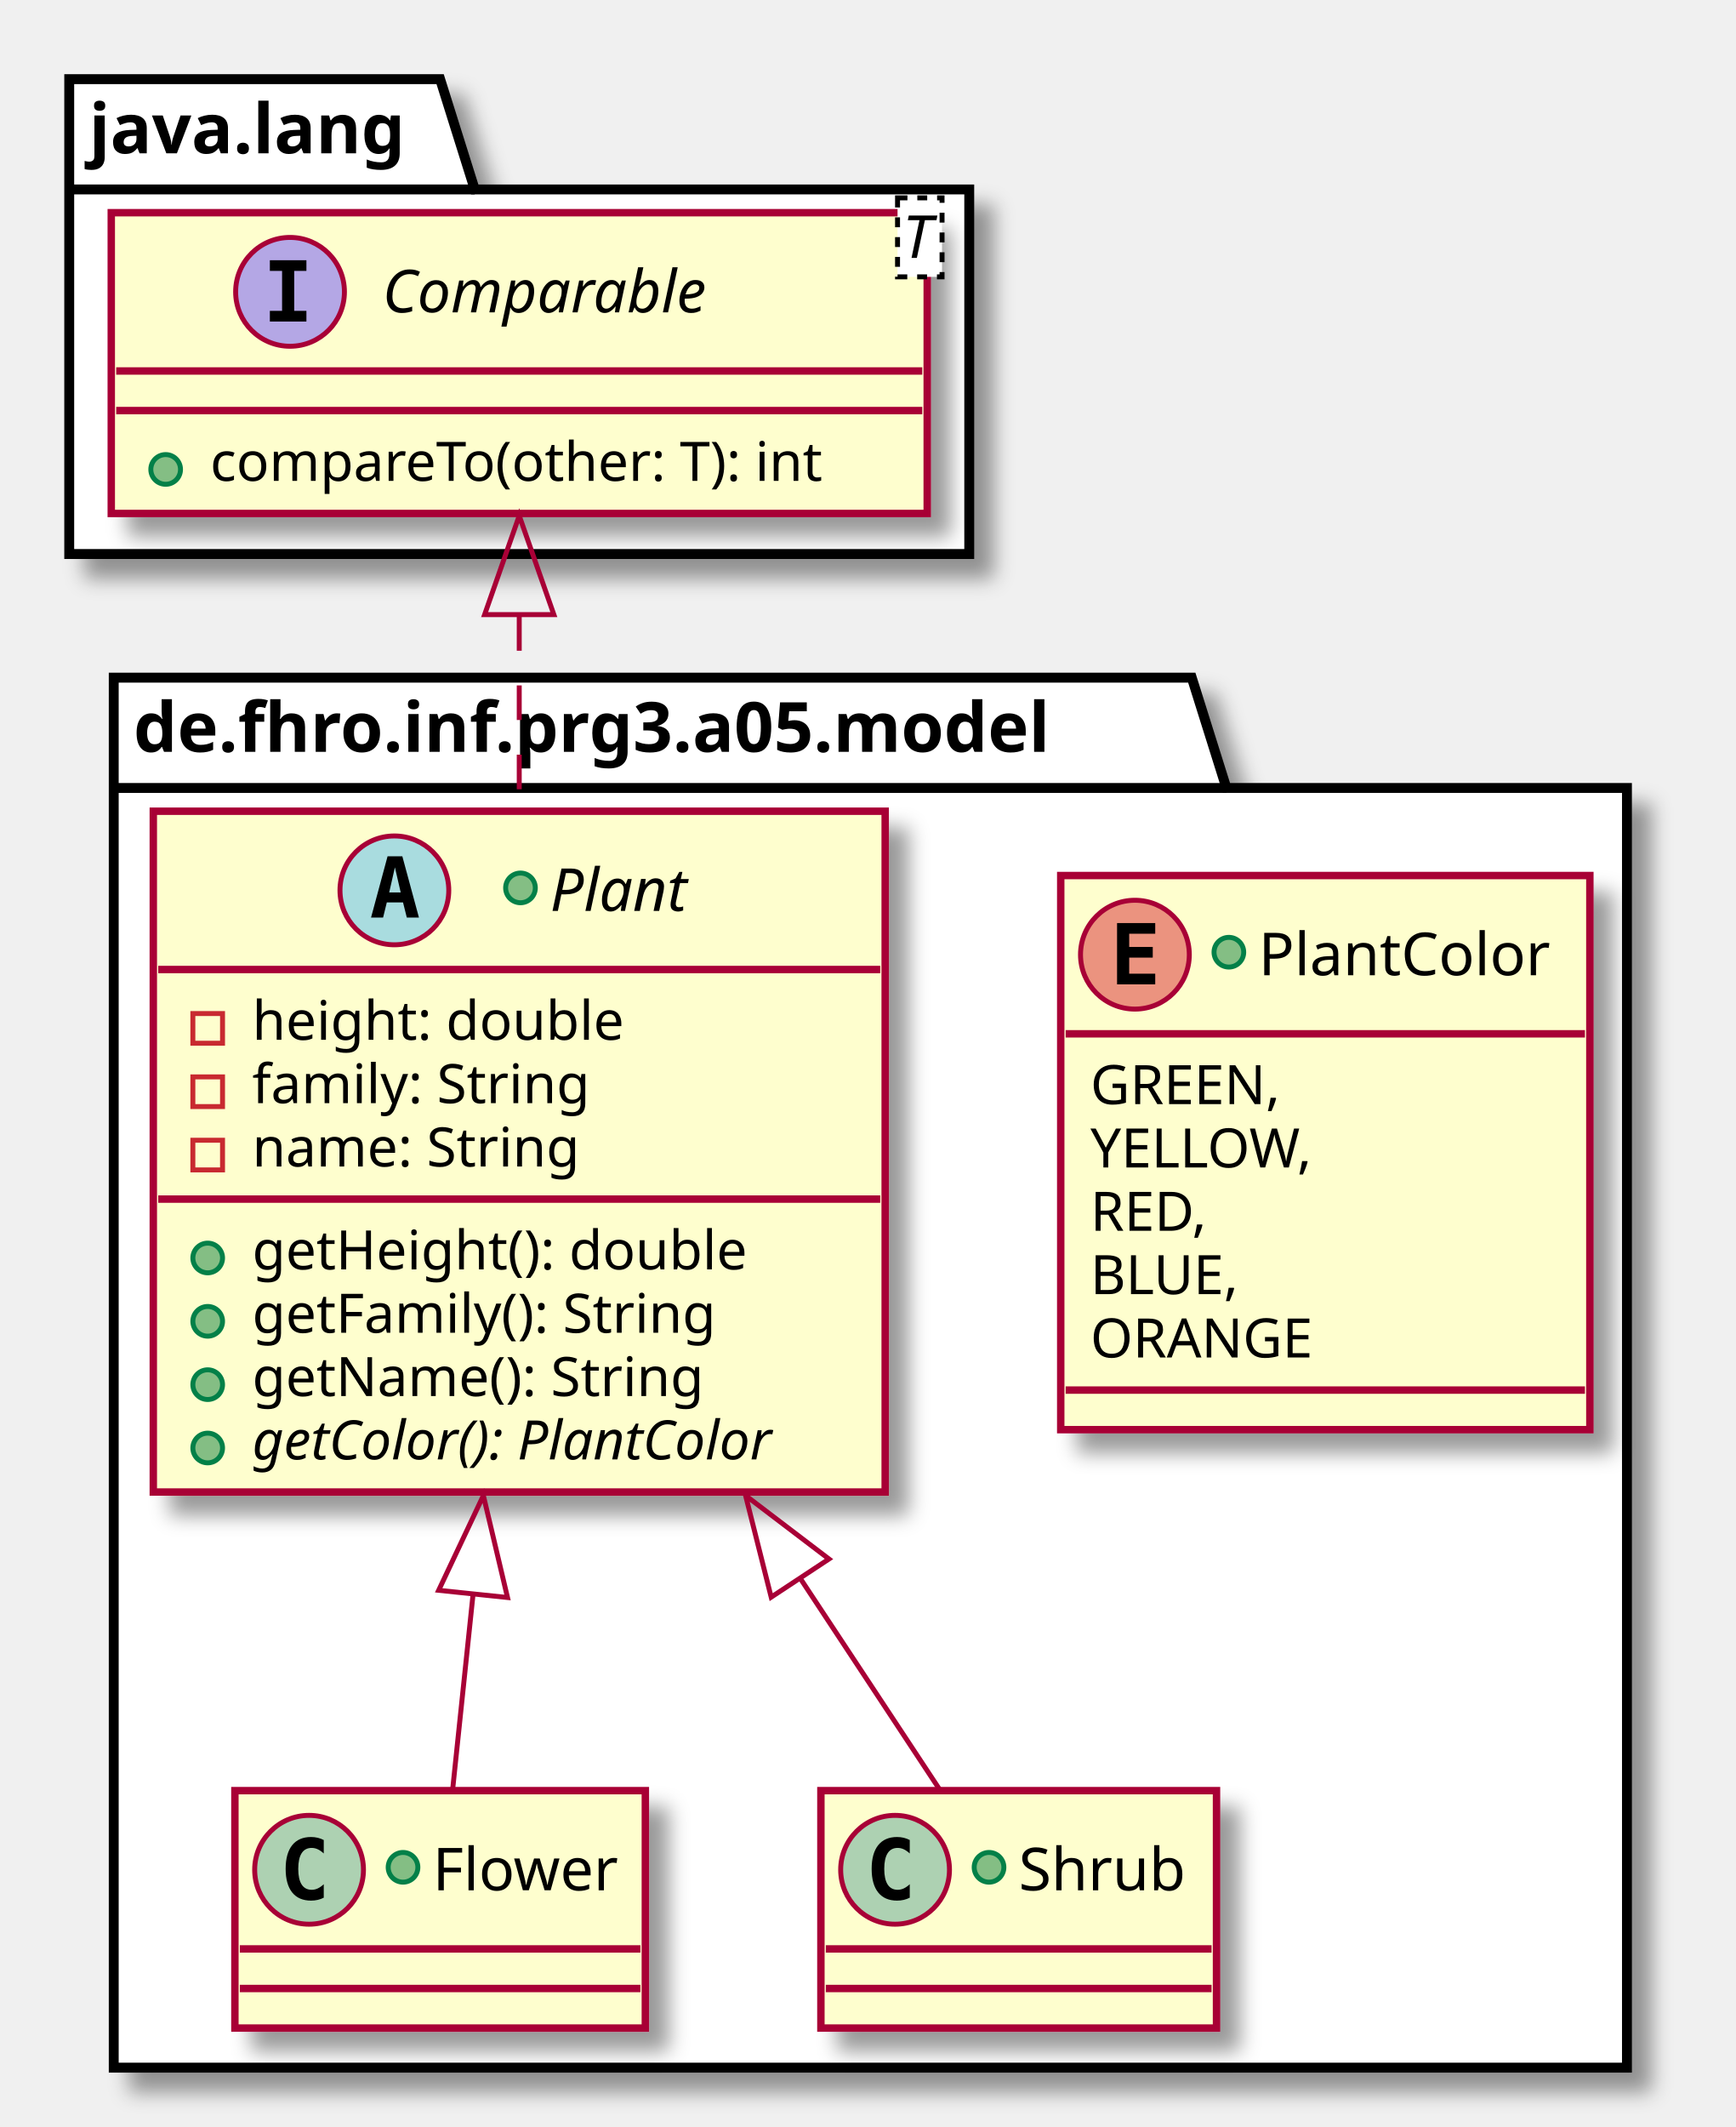
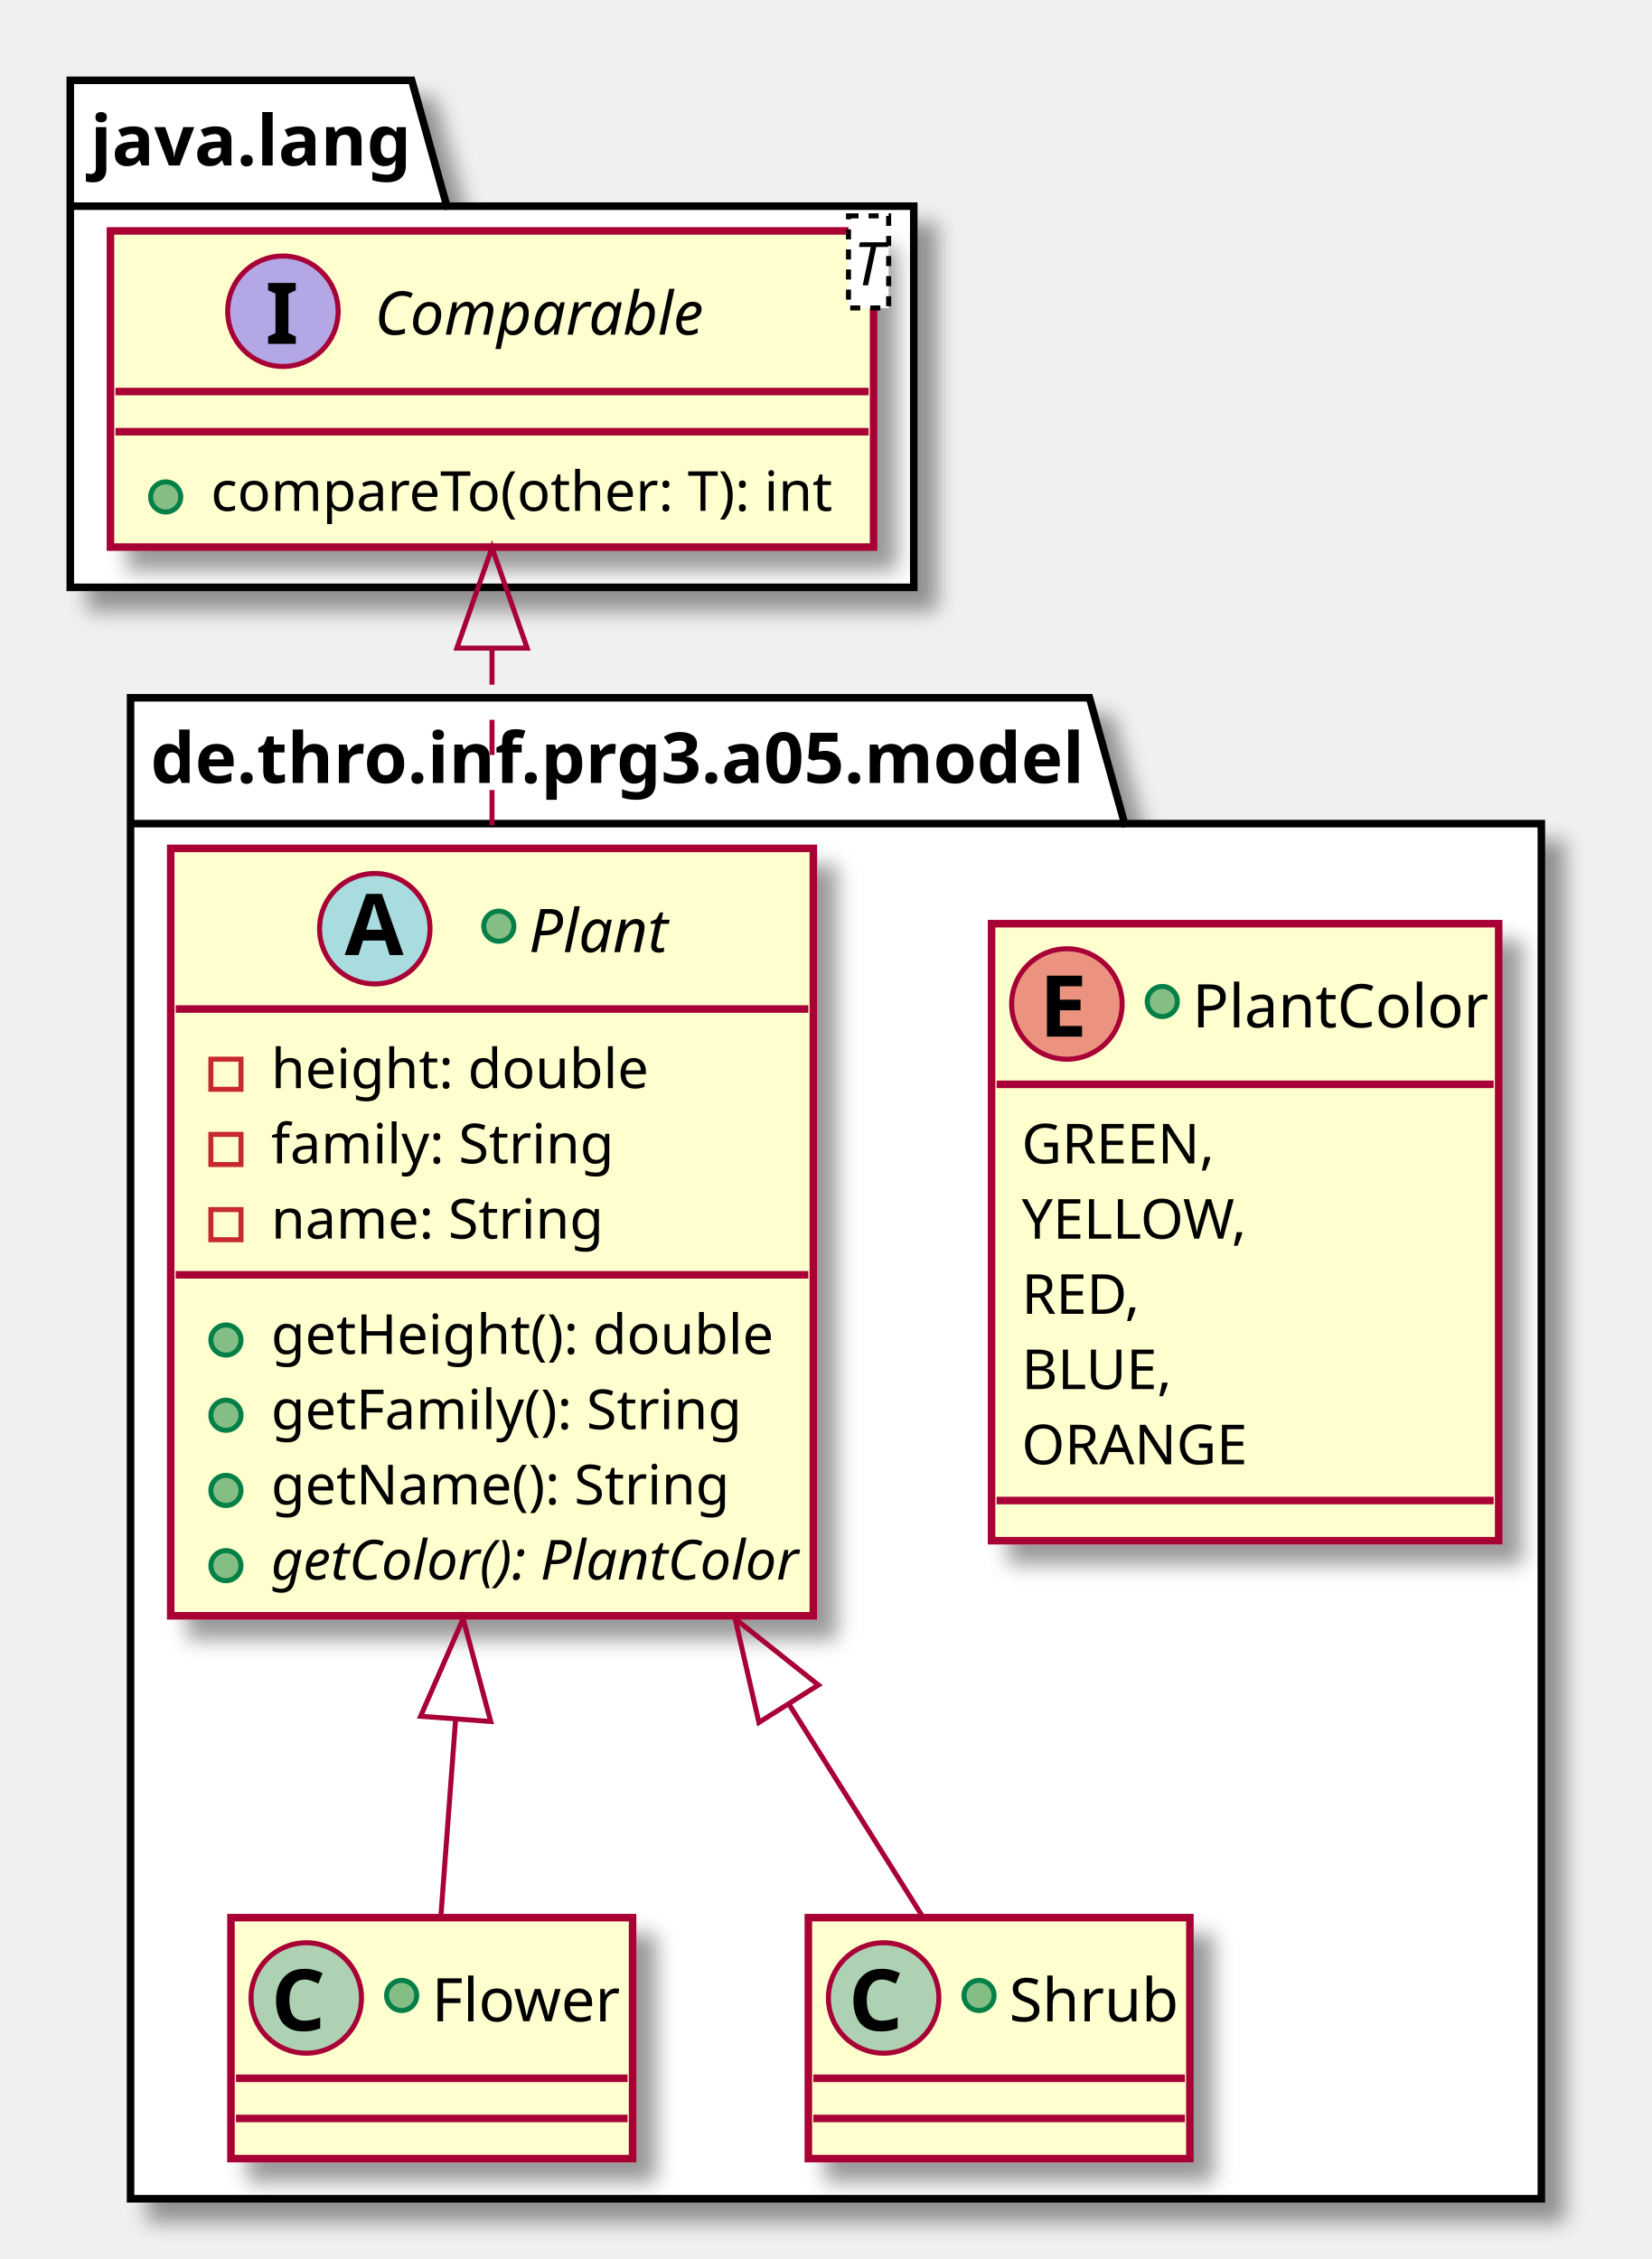
- <svg xmlns="http://www.w3.org/2000/svg" contentScriptType="application/ecmascript" contentStyleType="text/css" height="430px" preserveAspectRatio="none" style="width:351px;height:430px;" version="1.1" viewBox="0 0 351 430" width="351px" zoomAndPan="magnify">
+ <svg xmlns="http://www.w3.org/2000/svg" contentScriptType="application/ecmascript" contentStyleType="text/css" height="450px" preserveAspectRatio="none" style="width:329px;height:450px;" version="1.1" viewBox="0 0 329 450" width="329px" zoomAndPan="magnify">
  <defs>
-     <filter height="300%" id="f1jb7rmgebmtsa" width="300%" x="-1" y="-1">
+     <filter height="300%" id="fuo7d3w64lzyw" width="300%" x="-1" y="-1">
      <feGaussianBlur result="blurOut" stdDeviation="2.0" />
      <feColorMatrix in="blurOut" result="blurOut2" type="matrix" values="0 0 0 0 0 0 0 0 0 0 0 0 0 0 0 0 0 0 .4 0" />
      <feOffset dx="4.0" dy="4.0" in="blurOut2" result="blurOut3" />
      <feBlend in="SourceGraphic" in2="blurOut3" mode="normal" />
    </filter>
  </defs>
  <g>
-     <polygon fill="#FFFFFF" filter="url(#f1jb7rmgebmtsa)" points="14,16,89,16,96,38.297,196,38.297,196,112,14,112,14,16" style="stroke: #000000; stroke-width: 2.0;" />
-     <line style="stroke: #000000; stroke-width: 2.0;" x1="14" x2="96" y1="38.297" y2="38.297" />
-     <text fill="#000000" font-family="sans-serif" font-size="14" font-weight="bold" lengthAdjust="spacingAndGlyphs" textLength="69" x="18" y="30.995">java.lang</text>
-     <polygon fill="#FFFFFF" filter="url(#f1jb7rmgebmtsa)" points="23,137,241,137,248,159.297,329,159.297,329,418,23,418,23,137" style="stroke: #000000; stroke-width: 2.0;" />
-     <line style="stroke: #000000; stroke-width: 2.0;" x1="23" x2="248" y1="159.297" y2="159.297" />
-     <text fill="#000000" font-family="sans-serif" font-size="14" font-weight="bold" lengthAdjust="spacingAndGlyphs" textLength="212" x="27" y="151.995">de.fhro.inf.prg3.a05.model</text>
-     <rect fill="#FEFECE" filter="url(#f1jb7rmgebmtsa)" height="60.805" id="Comparable" style="stroke: #A80036; stroke-width: 1.5;" width="165" x="22.5" y="43" />
-     <ellipse cx="58.65" cy="59" fill="#B4A7E5" rx="11" ry="11" style="stroke: #A80036; stroke-width: 1.0;" />
-     <path d="M54.572,54.766 L54.572,52.609 L61.962,52.609 L61.962,54.766 L59.494,54.766 L59.494,62.844 L61.962,62.844 L61.962,65 L54.572,65 L54.572,62.844 L57.041,62.844 L57.041,54.766 L54.572,54.766 Z " />
-     <text fill="#000000" font-family="sans-serif" font-size="12" font-style="italic" lengthAdjust="spacingAndGlyphs" textLength="75" x="77.35" y="63.154">Comparable</text>
-     <rect fill="#FFFFFF" height="15.969" style="stroke: #000000; stroke-width: 1.0; stroke-dasharray: 2.0,2.0;" width="9" x="181.5" y="40" />
-     <text fill="#000000" font-family="sans-serif" font-size="12" font-style="italic" lengthAdjust="spacingAndGlyphs" textLength="7" x="182.5" y="52.139">T</text>
-     <line style="stroke: #A80036; stroke-width: 1.5;" x1="23.5" x2="186.5" y1="75" y2="75" />
-     <line style="stroke: #A80036; stroke-width: 1.5;" x1="23.5" x2="186.5" y1="83" y2="83" />
-     <ellipse cx="33.5" cy="94.902" fill="#84BE84" rx="3" ry="3" style="stroke: #038048; stroke-width: 1.0;" />
-     <text fill="#000000" font-family="sans-serif" font-size="11" lengthAdjust="spacingAndGlyphs" textLength="139" x="42.5" y="97.21">compareTo(other: T): int</text>
-     <rect fill="#FEFECE" filter="url(#f1jb7rmgebmtsa)" height="112.023" id="PlantColor" style="stroke: #A80036; stroke-width: 1.5;" width="107" x="214.5" y="177" />
-     <ellipse cx="229.5" cy="193" fill="#EB937F" rx="11" ry="11" style="stroke: #A80036; stroke-width: 1.0;" />
-     <path d="M233.609,199 L225.891,199 L225.891,186.609 L233.609,186.609 L233.609,188.766 L228.344,188.766 L228.344,191.438 L233.109,191.438 L233.109,193.594 L228.344,193.594 L228.344,196.844 L233.609,196.844 L233.609,199 Z " />
-     <ellipse cx="248.5" cy="192.5" fill="#84BE84" rx="3" ry="3" style="stroke: #038048; stroke-width: 1.0;" />
-     <text fill="#000000" font-family="sans-serif" font-size="12" lengthAdjust="spacingAndGlyphs" textLength="64" x="254.5" y="197.154">PlantColor</text>
-     <line style="stroke: #A80036; stroke-width: 1.5;" x1="215.5" x2="320.5" y1="209" y2="209" />
-     <text fill="#000000" font-family="sans-serif" font-size="11" lengthAdjust="spacingAndGlyphs" textLength="42" x="220.5" y="223.21">GREEN,</text>
-     <text fill="#000000" font-family="sans-serif" font-size="11" lengthAdjust="spacingAndGlyphs" textLength="48" x="220.5" y="236.015">YELLOW,</text>
-     <text fill="#000000" font-family="sans-serif" font-size="11" lengthAdjust="spacingAndGlyphs" textLength="26" x="220.5" y="248.82">RED,</text>
-     <text fill="#000000" font-family="sans-serif" font-size="11" lengthAdjust="spacingAndGlyphs" textLength="33" x="220.5" y="261.625">BLUE,</text>
-     <text fill="#000000" font-family="sans-serif" font-size="11" lengthAdjust="spacingAndGlyphs" textLength="47" x="220.5" y="274.429">ORANGE</text>
-     <line style="stroke: #A80036; stroke-width: 1.5;" x1="215.5" x2="320.5" y1="281.023" y2="281.023" />
-     <rect fill="#FEFECE" filter="url(#f1jb7rmgebmtsa)" height="137.633" id="Plant" style="stroke: #A80036; stroke-width: 1.5;" width="148" x="31" y="164" />
-     <ellipse cx="79.75" cy="180" fill="#A9DCDF" rx="11" ry="11" style="stroke: #A80036; stroke-width: 1.0;" />
-     <path d="M79.859,175.344 L78.703,180.422 L81.031,180.422 L79.859,175.344 Z M78.375,173.109 L81.359,173.109 L84.719,185.5 L82.266,185.5 L81.5,182.438 L78.219,182.438 L77.469,185.5 L75.031,185.5 L78.375,173.109 Z " />
-     <ellipse cx="105.25" cy="179.5" fill="#84BE84" rx="3" ry="3" style="stroke: #038048; stroke-width: 1.0;" />
-     <text fill="#000000" font-family="sans-serif" font-size="12" font-style="italic" lengthAdjust="spacingAndGlyphs" textLength="31" x="111.25" y="184.154">Plant</text>
-     <line style="stroke: #A80036; stroke-width: 1.5;" x1="32" x2="178" y1="196" y2="196" />
-     <rect fill="none" height="6" style="stroke: #C82930; stroke-width: 1.0;" width="6" x="39" y="204.902" />
-     <text fill="#000000" font-family="sans-serif" font-size="11" lengthAdjust="spacingAndGlyphs" textLength="81" x="51" y="210.21">height: double</text>
-     <rect fill="none" height="6" style="stroke: #C82930; stroke-width: 1.0;" width="6" x="39" y="217.707" />
-     <text fill="#000000" font-family="sans-serif" font-size="11" lengthAdjust="spacingAndGlyphs" textLength="76" x="51" y="223.015">family: String</text>
-     <rect fill="none" height="6" style="stroke: #C82930; stroke-width: 1.0;" width="6" x="39" y="230.512" />
-     <text fill="#000000" font-family="sans-serif" font-size="11" lengthAdjust="spacingAndGlyphs" textLength="74" x="51" y="235.82">name: String</text>
-     <line style="stroke: #A80036; stroke-width: 1.5;" x1="32" x2="178" y1="242.414" y2="242.414" />
-     <ellipse cx="42" cy="254.316" fill="#84BE84" rx="3" ry="3" style="stroke: #038048; stroke-width: 1.0;" />
-     <text fill="#000000" font-family="sans-serif" font-size="11" lengthAdjust="spacingAndGlyphs" textLength="108" x="51" y="256.625">getHeight(): double</text>
-     <ellipse cx="42" cy="267.121" fill="#84BE84" rx="3" ry="3" style="stroke: #038048; stroke-width: 1.0;" />
-     <text fill="#000000" font-family="sans-serif" font-size="11" lengthAdjust="spacingAndGlyphs" textLength="104" x="51" y="269.429">getFamily(): String</text>
-     <ellipse cx="42" cy="279.926" fill="#84BE84" rx="3" ry="3" style="stroke: #038048; stroke-width: 1.0;" />
-     <text fill="#000000" font-family="sans-serif" font-size="11" lengthAdjust="spacingAndGlyphs" textLength="101" x="51" y="282.234">getName(): String</text>
-     <ellipse cx="42" cy="292.731" fill="#84BE84" rx="3" ry="3" style="stroke: #038048; stroke-width: 1.0;" />
-     <text fill="#000000" font-family="sans-serif" font-size="11" font-style="italic" lengthAdjust="spacingAndGlyphs" textLength="122" x="51" y="295.039">getColor(): PlantColor</text>
-     <rect fill="#FEFECE" filter="url(#f1jb7rmgebmtsa)" height="48" id="Flower" style="stroke: #A80036; stroke-width: 1.5;" width="83" x="47.5" y="362" />
-     <ellipse cx="62.5" cy="378" fill="#ADD1B2" rx="11" ry="11" style="stroke: #A80036; stroke-width: 1.0;" />
-     <path d="M65.469,383.641 Q64.891,383.938 64.25,384.086 Q63.609,384.234 62.906,384.234 Q60.406,384.234 59.086,382.586 Q57.766,380.938 57.766,377.812 Q57.766,374.688 59.086,373.031 Q60.406,371.375 62.906,371.375 Q63.609,371.375 64.258,371.531 Q64.906,371.688 65.469,371.984 L65.469,374.703 Q64.844,374.125 64.25,373.852 Q63.656,373.578 63.031,373.578 Q61.688,373.578 61,374.648 Q60.312,375.719 60.312,377.812 Q60.312,379.906 61,380.977 Q61.688,382.047 63.031,382.047 Q63.656,382.047 64.25,381.773 Q64.844,381.5 65.469,380.922 L65.469,383.641 Z " />
-     <ellipse cx="81.5" cy="377.5" fill="#84BE84" rx="3" ry="3" style="stroke: #038048; stroke-width: 1.0;" />
-     <text fill="#000000" font-family="sans-serif" font-size="12" lengthAdjust="spacingAndGlyphs" textLength="40" x="87.5" y="382.154">Flower</text>
-     <line style="stroke: #A80036; stroke-width: 1.5;" x1="48.5" x2="129.5" y1="394" y2="394" />
-     <line style="stroke: #A80036; stroke-width: 1.5;" x1="48.5" x2="129.5" y1="402" y2="402" />
-     <rect fill="#FEFECE" filter="url(#f1jb7rmgebmtsa)" height="48" id="Shrub" style="stroke: #A80036; stroke-width: 1.5;" width="80" x="166" y="362" />
-     <ellipse cx="181" cy="378" fill="#ADD1B2" rx="11" ry="11" style="stroke: #A80036; stroke-width: 1.0;" />
-     <path d="M183.969,383.641 Q183.391,383.938 182.75,384.086 Q182.109,384.234 181.406,384.234 Q178.906,384.234 177.586,382.586 Q176.266,380.938 176.266,377.812 Q176.266,374.688 177.586,373.031 Q178.906,371.375 181.406,371.375 Q182.109,371.375 182.758,371.531 Q183.406,371.688 183.969,371.984 L183.969,374.703 Q183.344,374.125 182.75,373.852 Q182.156,373.578 181.531,373.578 Q180.188,373.578 179.5,374.648 Q178.812,375.719 178.812,377.812 Q178.812,379.906 179.5,380.977 Q180.188,382.047 181.531,382.047 Q182.156,382.047 182.75,381.773 Q183.344,381.5 183.969,380.922 L183.969,383.641 Z " />
-     <ellipse cx="200" cy="377.5" fill="#84BE84" rx="3" ry="3" style="stroke: #038048; stroke-width: 1.0;" />
-     <text fill="#000000" font-family="sans-serif" font-size="12" lengthAdjust="spacingAndGlyphs" textLength="37" x="206" y="382.154">Shrub</text>
-     <line style="stroke: #A80036; stroke-width: 1.5;" x1="167" x2="245" y1="394" y2="394" />
-     <line style="stroke: #A80036; stroke-width: 1.5;" x1="167" x2="245" y1="402" y2="402" />
-     <path d="M105,124.56 C105,137.015 105,150.547 105,163.693 " fill="none" id="Comparable-Plant" style="stroke: #A80036; stroke-width: 1.0; stroke-dasharray: 7.0,7.0;" />
-     <polygon fill="none" points="98,124.253,105,104.253,112,124.253,98,124.253" style="stroke: #A80036; stroke-width: 1.0;" />
-     <path d="M95.655,322.366 C94.133,336.913 92.679,350.821 91.52,361.904 " fill="none" id="Plant-Flower" style="stroke: #A80036; stroke-width: 1.0;" />
-     <polygon fill="none" points="88.707,321.501,97.749,302.337,102.631,322.957,88.707,321.501" style="stroke: #A80036; stroke-width: 1.0;" />
-     <path d="M162.023,319.382 C172.335,335.003 182.279,350.066 190.094,361.904 " fill="none" id="Plant-Shrub" style="stroke: #A80036; stroke-width: 1.0;" />
-     <polygon fill="none" points="155.948,322.885,150.772,302.337,167.632,315.172,155.948,322.885" style="stroke: #A80036; stroke-width: 1.0;" />
+     <polygon fill="#FFFFFF" filter="url(#fuo7d3w64lzyw)" points="14,16,82,16,89,41.068,182,41.068,182,117,14,117,14,16" style="stroke: #000000; stroke-width: 1.5;" />
+     <line style="stroke: #000000; stroke-width: 1.5;" x1="14" x2="89" y1="41.068" y2="41.068" />
+     <text fill="#000000" font-family="sans-serif" font-size="14" font-weight="bold" lengthAdjust="spacingAndGlyphs" textLength="62" x="18" y="32.966">java.lang</text>
+     <polygon fill="#FFFFFF" filter="url(#fuo7d3w64lzyw)" points="26,139,217,139,224,164.068,307,164.068,307,438,26,438,26,139" style="stroke: #000000; stroke-width: 1.5;" />
+     <line style="stroke: #000000; stroke-width: 1.5;" x1="26" x2="224" y1="164.068" y2="164.068" />
+     <text fill="#000000" font-family="sans-serif" font-size="14" font-weight="bold" lengthAdjust="spacingAndGlyphs" textLength="185" x="30" y="155.966">de.thro.inf.prg3.a05.model</text>
+     <rect fill="#FEFECE" filter="url(#fuo7d3w64lzyw)" height="62.982" id="Comparable" style="stroke: #A80036; stroke-width: 1.5;" width="152" x="22" y="46" />
+     <ellipse cx="56.35" cy="62" fill="#B4A7E5" rx="11" ry="11" style="stroke: #A80036; stroke-width: 1.0;" />
+     <path d="M58.913,68.5 L53.397,68.5 L53.397,67.031 L54.866,66.359 L54.866,58.5 L53.397,57.828 L53.397,56.359 L58.913,56.359 L58.913,57.828 L57.444,58.5 L57.444,66.359 L58.913,67.031 L58.913,68.5 Z " />
+     <text fill="#000000" font-family="sans-serif" font-size="12" font-style="italic" lengthAdjust="spacingAndGlyphs" textLength="67" x="74.65" y="66.656">Comparable</text>
+     <rect fill="#FFFFFF" height="18.344" style="stroke: #000000; stroke-width: 1.0; stroke-dasharray: 2.0,2.0;" width="8" x="169" y="43" />
+     <text fill="#000000" font-family="sans-serif" font-size="12" font-style="italic" lengthAdjust="spacingAndGlyphs" textLength="6" x="170" y="56.828">T</text>
+     <line style="stroke: #A80036; stroke-width: 1.5;" x1="23" x2="173" y1="78" y2="78" />
+     <line style="stroke: #A80036; stroke-width: 1.5;" x1="23" x2="173" y1="86" y2="86" />
+     <ellipse cx="33" cy="98.991" fill="#84BE84" rx="3" ry="3" style="stroke: #038048; stroke-width: 1.0;" />
+     <text fill="#000000" font-family="sans-serif" font-size="11" lengthAdjust="spacingAndGlyphs" textLength="126" x="42" y="101.759">compareTo(other: T): int</text>
+     <rect fill="#FEFECE" filter="url(#fuo7d3w64lzyw)" height="122.909" id="PlantColor" style="stroke: #A80036; stroke-width: 1.5;" width="101" x="197.5" y="184" />
+     <ellipse cx="212.5" cy="200" fill="#EB937F" rx="11" ry="11" style="stroke: #A80036; stroke-width: 1.0;" />
+     <path d="M215.516,206.5 L208.531,206.5 L208.531,194.359 L215.516,194.359 L215.516,196.469 L211.094,196.469 L211.094,199.141 L215.219,199.141 L215.219,201.25 L211.094,201.25 L211.094,204.375 L215.516,204.375 L215.516,206.5 Z " />
+     <ellipse cx="231.5" cy="199.5" fill="#84BE84" rx="3" ry="3" style="stroke: #038048; stroke-width: 1.0;" />
+     <text fill="#000000" font-family="sans-serif" font-size="12" lengthAdjust="spacingAndGlyphs" textLength="58" x="237.5" y="204.656">PlantColor</text>
+     <line style="stroke: #A80036; stroke-width: 1.5;" x1="198.5" x2="297.5" y1="216" y2="216" />
+     <text fill="#000000" font-family="sans-serif" font-size="11" lengthAdjust="spacingAndGlyphs" textLength="38" x="203.5" y="231.759">GREEN,</text>
+     <text fill="#000000" font-family="sans-serif" font-size="11" lengthAdjust="spacingAndGlyphs" textLength="46" x="203.5" y="246.741">YELLOW,</text>
+     <text fill="#000000" font-family="sans-serif" font-size="11" lengthAdjust="spacingAndGlyphs" textLength="24" x="203.5" y="261.723">RED,</text>
+     <text fill="#000000" font-family="sans-serif" font-size="11" lengthAdjust="spacingAndGlyphs" textLength="30" x="203.5" y="276.705">BLUE,</text>
+     <text fill="#000000" font-family="sans-serif" font-size="11" lengthAdjust="spacingAndGlyphs" textLength="45" x="203.5" y="291.687">ORANGE</text>
+     <line style="stroke: #A80036; stroke-width: 1.5;" x1="198.5" x2="297.5" y1="298.909" y2="298.909" />
+     <rect fill="#FEFECE" filter="url(#fuo7d3w64lzyw)" height="152.873" id="Plant" style="stroke: #A80036; stroke-width: 1.5;" width="128" x="34" y="169" />
+     <ellipse cx="74.65" cy="185" fill="#A9DCDF" rx="11" ry="11" style="stroke: #A80036; stroke-width: 1.0;" />
+     <path d="M77.603,190.25 L76.728,187.359 L72.306,187.359 L71.416,190.25 L68.65,190.25 L72.931,178.062 L76.072,178.062 L80.384,190.25 L77.603,190.25 Z M76.119,185.203 L75.228,182.375 Q75.15,182.094 75.009,181.648 Q74.869,181.203 74.736,180.742 Q74.603,180.281 74.509,179.953 Q74.431,180.281 74.283,180.789 Q74.134,181.297 74.009,181.742 Q73.884,182.188 73.822,182.375 L72.947,185.203 L76.119,185.203 Z " />
+     <ellipse cx="99.35" cy="184.5" fill="#84BE84" rx="3" ry="3" style="stroke: #038048; stroke-width: 1.0;" />
+     <text fill="#000000" font-family="sans-serif" font-size="12" font-style="italic" lengthAdjust="spacingAndGlyphs" textLength="28" x="105.35" y="189.656">Plant</text>
+     <line style="stroke: #A80036; stroke-width: 1.5;" x1="35" x2="161" y1="201" y2="201" />
+     <rect fill="none" height="6" style="stroke: #C82930; stroke-width: 1.0;" width="6" x="42" y="210.991" />
+     <text fill="#000000" font-family="sans-serif" font-size="11" lengthAdjust="spacingAndGlyphs" textLength="77" x="54" y="216.759">height: double</text>
+     <rect fill="none" height="6" style="stroke: #C82930; stroke-width: 1.0;" width="6" x="42" y="225.973" />
+     <text fill="#000000" font-family="sans-serif" font-size="11" lengthAdjust="spacingAndGlyphs" textLength="70" x="54" y="231.741">family: String</text>
+     <rect fill="none" height="6" style="stroke: #C82930; stroke-width: 1.0;" width="6" x="42" y="240.955" />
+     <text fill="#000000" font-family="sans-serif" font-size="11" lengthAdjust="spacingAndGlyphs" textLength="67" x="54" y="246.723">name: String</text>
+     <line style="stroke: #A80036; stroke-width: 1.5;" x1="35" x2="161" y1="253.946" y2="253.946" />
+     <ellipse cx="45" cy="266.937" fill="#84BE84" rx="3" ry="3" style="stroke: #038048; stroke-width: 1.0;" />
+     <text fill="#000000" font-family="sans-serif" font-size="11" lengthAdjust="spacingAndGlyphs" textLength="101" x="54" y="269.705">getHeight(): double</text>
+     <ellipse cx="45" cy="281.918" fill="#84BE84" rx="3" ry="3" style="stroke: #038048; stroke-width: 1.0;" />
+     <text fill="#000000" font-family="sans-serif" font-size="11" lengthAdjust="spacingAndGlyphs" textLength="95" x="54" y="284.687">getFamily(): String</text>
+     <ellipse cx="45" cy="296.9" fill="#84BE84" rx="3" ry="3" style="stroke: #038048; stroke-width: 1.0;" />
+     <text fill="#000000" font-family="sans-serif" font-size="11" lengthAdjust="spacingAndGlyphs" textLength="91" x="54" y="299.668">getName(): String</text>
+     <ellipse cx="45" cy="311.882" fill="#84BE84" rx="3" ry="3" style="stroke: #038048; stroke-width: 1.0;" />
+     <text fill="#000000" font-family="sans-serif" font-size="11" font-style="italic" lengthAdjust="spacingAndGlyphs" textLength="102" x="54" y="314.65">getColor(): PlantColor</text>
+     <rect fill="#FEFECE" filter="url(#fuo7d3w64lzyw)" height="48" id="Flower" style="stroke: #A80036; stroke-width: 1.5;" width="80" x="46" y="382" />
+     <ellipse cx="61" cy="398" fill="#ADD1B2" rx="11" ry="11" style="stroke: #A80036; stroke-width: 1.0;" />
+     <path d="M60.688,394.328 Q59.203,394.328 58.422,395.438 Q57.641,396.547 57.641,398.469 Q57.641,400.406 58.359,401.469 Q59.078,402.531 60.688,402.531 Q61.422,402.531 62.164,402.359 Q62.906,402.188 63.781,401.875 L63.781,404.047 Q62.969,404.359 62.188,404.516 Q61.406,404.672 60.438,404.672 Q58.578,404.672 57.359,403.898 Q56.141,403.125 55.562,401.719 Q54.984,400.312 54.984,398.453 Q54.984,396.609 55.648,395.203 Q56.312,393.797 57.578,392.992 Q58.844,392.188 60.688,392.188 Q61.578,392.188 62.492,392.422 Q63.406,392.656 64.234,393.047 L63.406,395.141 Q62.719,394.812 62.031,394.57 Q61.344,394.328 60.688,394.328 Z " />
+     <ellipse cx="80" cy="397.5" fill="#84BE84" rx="3" ry="3" style="stroke: #038048; stroke-width: 1.0;" />
+     <text fill="#000000" font-family="sans-serif" font-size="12" lengthAdjust="spacingAndGlyphs" textLength="37" x="86" y="402.656">Flower</text>
+     <line style="stroke: #A80036; stroke-width: 1.5;" x1="47" x2="125" y1="414" y2="414" />
+     <line style="stroke: #A80036; stroke-width: 1.5;" x1="47" x2="125" y1="422" y2="422" />
+     <rect fill="#FEFECE" filter="url(#fuo7d3w64lzyw)" height="48" id="Shrub" style="stroke: #A80036; stroke-width: 1.5;" width="76" x="161" y="382" />
+     <ellipse cx="176" cy="398" fill="#ADD1B2" rx="11" ry="11" style="stroke: #A80036; stroke-width: 1.0;" />
+     <path d="M175.688,394.328 Q174.203,394.328 173.422,395.438 Q172.641,396.547 172.641,398.469 Q172.641,400.406 173.359,401.469 Q174.078,402.531 175.688,402.531 Q176.422,402.531 177.164,402.359 Q177.906,402.188 178.781,401.875 L178.781,404.047 Q177.969,404.359 177.188,404.516 Q176.406,404.672 175.438,404.672 Q173.578,404.672 172.359,403.898 Q171.141,403.125 170.562,401.719 Q169.984,400.312 169.984,398.453 Q169.984,396.609 170.648,395.203 Q171.312,393.797 172.578,392.992 Q173.844,392.188 175.688,392.188 Q176.578,392.188 177.492,392.422 Q178.406,392.656 179.234,393.047 L178.406,395.141 Q177.719,394.812 177.031,394.57 Q176.344,394.328 175.688,394.328 Z " />
+     <ellipse cx="195" cy="397.5" fill="#84BE84" rx="3" ry="3" style="stroke: #038048; stroke-width: 1.0;" />
+     <text fill="#000000" font-family="sans-serif" font-size="12" lengthAdjust="spacingAndGlyphs" textLength="33" x="201" y="402.656">Shrub</text>
+     <line style="stroke: #A80036; stroke-width: 1.5;" x1="162" x2="236" y1="414" y2="414" />
+     <line style="stroke: #A80036; stroke-width: 1.5;" x1="162" x2="236" y1="422" y2="422" />
+     <path d="M98,129.383 C98,141.829 98,155.383 98,168.694 " fill="none" id="Comparable-Plant" style="stroke: #A80036; stroke-width: 1.0; stroke-dasharray: 7.0,7.0;" />
+     <polygon fill="none" points="91,129.1,98,109.1,105,129.1,91,129.1" style="stroke: #A80036; stroke-width: 1.0;" />
+     <path d="M90.742,342.575 C89.655,357.116 88.625,370.885 87.805,381.855 " fill="none" id="Plant-Flower" style="stroke: #A80036; stroke-width: 1.0;" />
+     <polygon fill="none" points="83.774,341.882,92.246,322.459,97.735,342.926,83.774,341.882" style="stroke: #A80036; stroke-width: 1.0;" />
+     <path d="M157.21,339.591 C167.048,355.225 176.432,370.137 183.806,381.855 " fill="none" id="Plant-Shrub" style="stroke: #A80036; stroke-width: 1.0;" />
+     <polygon fill="none" points="151.157,343.115,146.429,322.459,163.006,335.658,151.157,343.115" style="stroke: #A80036; stroke-width: 1.0;" />
  </g>
</svg>
